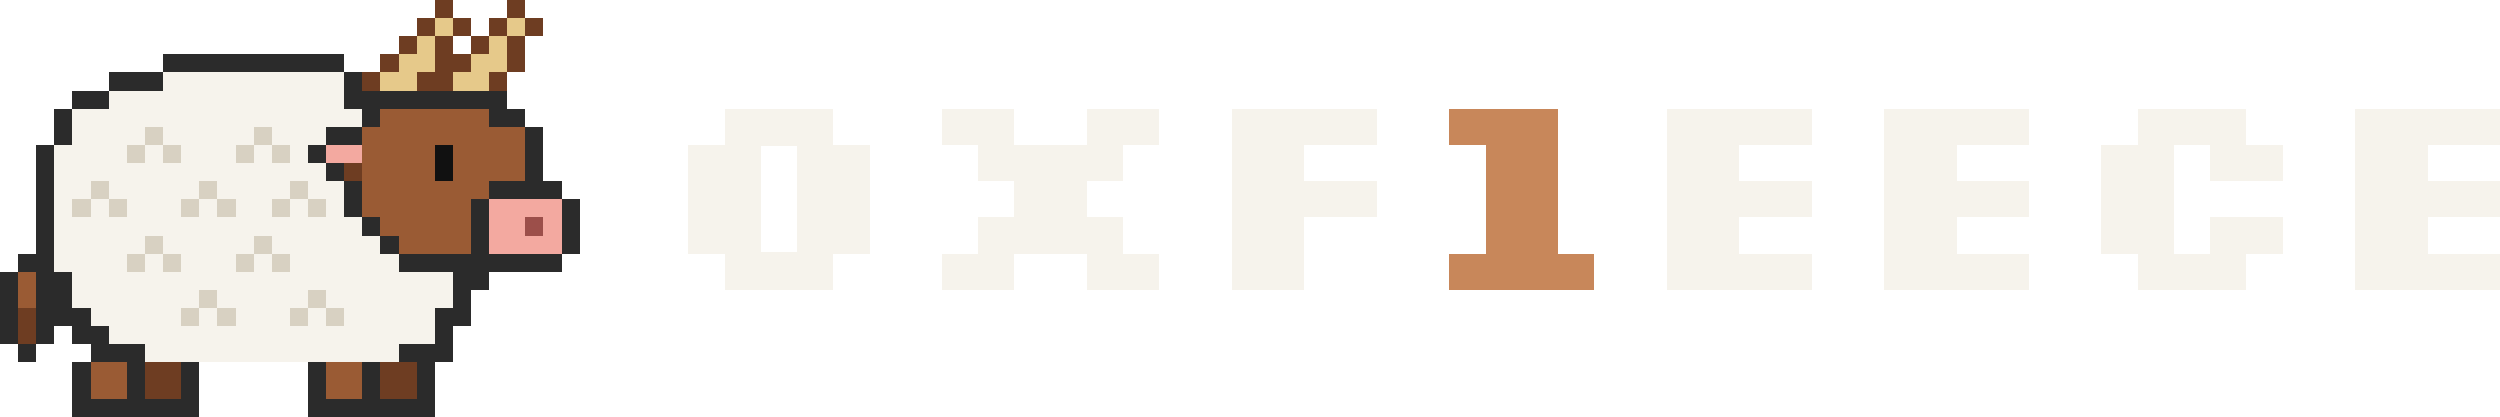
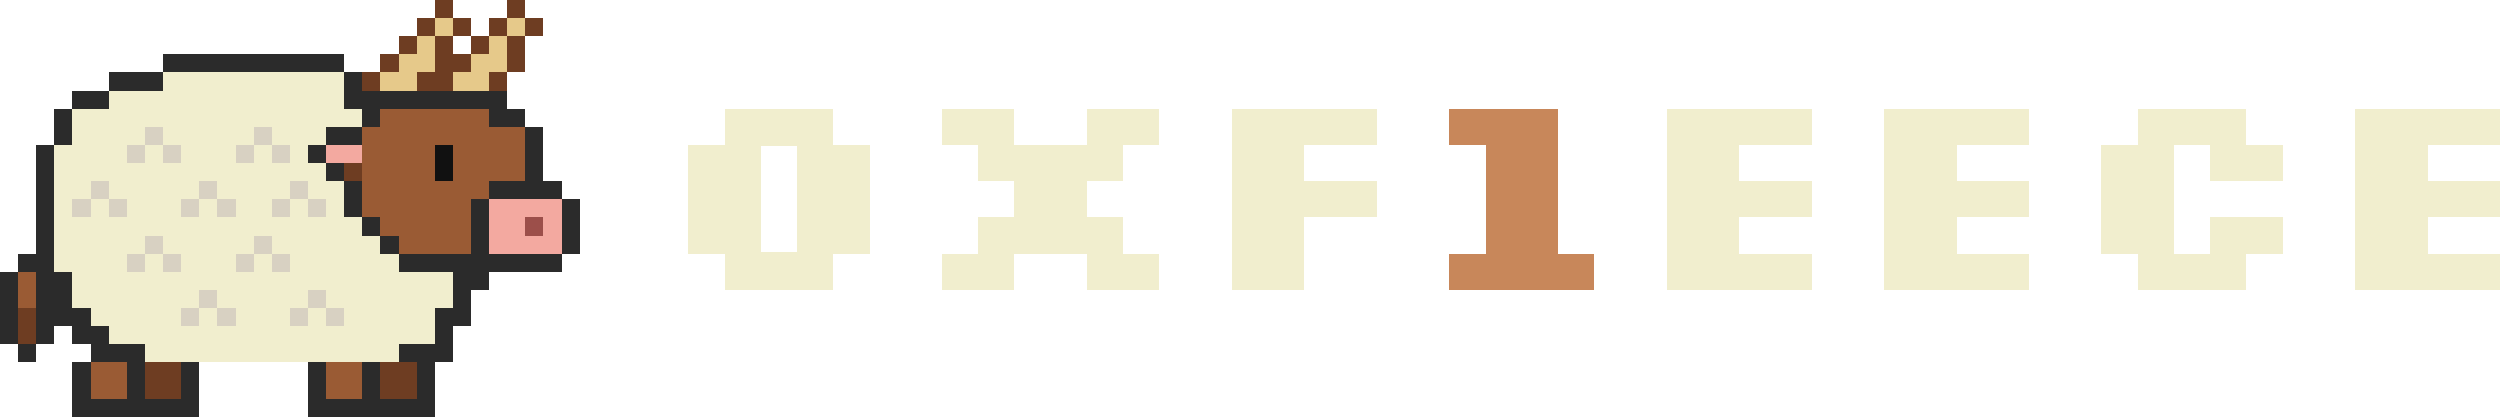
<svg xmlns="http://www.w3.org/2000/svg" viewBox="0 0 138 23" width="552" height="92" shape-rendering="crispEdges">
  <rect x="24" y="0" width="1" height="1" fill="#6E3D22" />
  <rect x="28" y="0" width="1" height="1" fill="#6E3D22" />
  <rect x="23" y="1" width="1" height="1" fill="#6E3D22" />
  <rect x="24" y="1" width="1" height="1" fill="#E6C98A" />
  <rect x="25" y="1" width="1" height="1" fill="#6E3D22" />
  <rect x="27" y="1" width="1" height="1" fill="#6E3D22" />
  <rect x="28" y="1" width="1" height="1" fill="#E6C98A" />
  <rect x="29" y="1" width="1" height="1" fill="#6E3D22" />
  <rect x="22" y="2" width="1" height="1" fill="#6E3D22" />
  <rect x="23" y="2" width="1" height="1" fill="#E6C98A" />
  <rect x="24" y="2" width="1" height="1" fill="#6E3D22" />
  <rect x="26" y="2" width="1" height="1" fill="#6E3D22" />
  <rect x="27" y="2" width="1" height="1" fill="#E6C98A" />
  <rect x="28" y="2" width="1" height="1" fill="#6E3D22" />
  <rect x="9" y="3" width="10" height="1" fill="#2B2B2B" />
  <rect x="21" y="3" width="1" height="1" fill="#6E3D22" />
  <rect x="22" y="3" width="2" height="1" fill="#E6C98A" />
  <rect x="24" y="3" width="2" height="1" fill="#6E3D22" />
  <rect x="26" y="3" width="2" height="1" fill="#E6C98A" />
  <rect x="28" y="3" width="1" height="1" fill="#6E3D22" />
  <rect x="6" y="4" width="3" height="1" fill="#2B2B2B" />
-   <rect x="9" y="4" width="10" height="1" fill="#F6F3EC" />
+   <rect x="9" y="4" width="10" height="1" fill="#F1EECE" />
  <rect x="19" y="4" width="1" height="1" fill="#2B2B2B" />
  <rect x="20" y="4" width="1" height="1" fill="#6E3D22" />
  <rect x="21" y="4" width="2" height="1" fill="#E6C98A" />
  <rect x="23" y="4" width="2" height="1" fill="#6E3D22" />
  <rect x="25" y="4" width="2" height="1" fill="#E6C98A" />
  <rect x="27" y="4" width="1" height="1" fill="#6E3D22" />
  <rect x="4" y="5" width="2" height="1" fill="#2B2B2B" />
-   <rect x="6" y="5" width="13" height="1" fill="#F6F3EC" />
+   <rect x="6" y="5" width="13" height="1" fill="#F1EECE" />
  <rect x="19" y="5" width="9" height="1" fill="#2B2B2B" />
  <rect x="3" y="6" width="1" height="1" fill="#2B2B2B" />
-   <rect x="4" y="6" width="16" height="1" fill="#F6F3EC" />
+   <rect x="4" y="6" width="16" height="1" fill="#F1EECE" />
  <rect x="20" y="6" width="1" height="1" fill="#2B2B2B" />
  <rect x="21" y="6" width="6" height="1" fill="#9A5B34" />
  <rect x="27" y="6" width="2" height="1" fill="#2B2B2B" />
  <rect x="3" y="7" width="1" height="1" fill="#2B2B2B" />
-   <rect x="4" y="7" width="4" height="1" fill="#F6F3EC" />
+   <rect x="4" y="7" width="4" height="1" fill="#F1EECE" />
  <rect x="8" y="7" width="1" height="1" fill="#D8D1C2" />
-   <rect x="9" y="7" width="5" height="1" fill="#F6F3EC" />
+   <rect x="9" y="7" width="5" height="1" fill="#F1EECE" />
  <rect x="14" y="7" width="1" height="1" fill="#D8D1C2" />
-   <rect x="15" y="7" width="3" height="1" fill="#F6F3EC" />
+   <rect x="15" y="7" width="3" height="1" fill="#F1EECE" />
  <rect x="18" y="7" width="2" height="1" fill="#2B2B2B" />
  <rect x="20" y="7" width="9" height="1" fill="#9A5B34" />
  <rect x="29" y="7" width="1" height="1" fill="#2B2B2B" />
  <rect x="2" y="8" width="1" height="1" fill="#2B2B2B" />
-   <rect x="3" y="8" width="4" height="1" fill="#F6F3EC" />
+   <rect x="3" y="8" width="4" height="1" fill="#F1EECE" />
  <rect x="7" y="8" width="1" height="1" fill="#D8D1C2" />
-   <rect x="8" y="8" width="1" height="1" fill="#F6F3EC" />
+   <rect x="8" y="8" width="1" height="1" fill="#F1EECE" />
  <rect x="9" y="8" width="1" height="1" fill="#D8D1C2" />
-   <rect x="10" y="8" width="3" height="1" fill="#F6F3EC" />
+   <rect x="10" y="8" width="3" height="1" fill="#F1EECE" />
  <rect x="13" y="8" width="1" height="1" fill="#D8D1C2" />
-   <rect x="14" y="8" width="1" height="1" fill="#F6F3EC" />
+   <rect x="14" y="8" width="1" height="1" fill="#F1EECE" />
  <rect x="15" y="8" width="1" height="1" fill="#D8D1C2" />
-   <rect x="16" y="8" width="1" height="1" fill="#F6F3EC" />
+   <rect x="16" y="8" width="1" height="1" fill="#F1EECE" />
  <rect x="17" y="8" width="1" height="1" fill="#2B2B2B" />
  <rect x="18" y="8" width="2" height="1" fill="#F3A9A0" />
  <rect x="20" y="8" width="4" height="1" fill="#9A5B34" />
  <rect x="24" y="8" width="1" height="1" fill="#111111" />
  <rect x="25" y="8" width="4" height="1" fill="#9A5B34" />
  <rect x="29" y="8" width="1" height="1" fill="#2B2B2B" />
  <rect x="2" y="9" width="1" height="1" fill="#2B2B2B" />
-   <rect x="3" y="9" width="15" height="1" fill="#F6F3EC" />
+   <rect x="3" y="9" width="15" height="1" fill="#F1EECE" />
  <rect x="18" y="9" width="1" height="1" fill="#2B2B2B" />
  <rect x="19" y="9" width="1" height="1" fill="#6E3D22" />
  <rect x="20" y="9" width="4" height="1" fill="#9A5B34" />
  <rect x="24" y="9" width="1" height="1" fill="#111111" />
  <rect x="25" y="9" width="4" height="1" fill="#9A5B34" />
  <rect x="29" y="9" width="1" height="1" fill="#2B2B2B" />
  <rect x="2" y="10" width="1" height="1" fill="#2B2B2B" />
-   <rect x="3" y="10" width="2" height="1" fill="#F6F3EC" />
+   <rect x="3" y="10" width="2" height="1" fill="#F1EECE" />
  <rect x="5" y="10" width="1" height="1" fill="#D8D1C2" />
-   <rect x="6" y="10" width="5" height="1" fill="#F6F3EC" />
+   <rect x="6" y="10" width="5" height="1" fill="#F1EECE" />
  <rect x="11" y="10" width="1" height="1" fill="#D8D1C2" />
-   <rect x="12" y="10" width="4" height="1" fill="#F6F3EC" />
+   <rect x="12" y="10" width="4" height="1" fill="#F1EECE" />
  <rect x="16" y="10" width="1" height="1" fill="#D8D1C2" />
-   <rect x="17" y="10" width="2" height="1" fill="#F6F3EC" />
+   <rect x="17" y="10" width="2" height="1" fill="#F1EECE" />
  <rect x="19" y="10" width="1" height="1" fill="#2B2B2B" />
  <rect x="20" y="10" width="7" height="1" fill="#9A5B34" />
  <rect x="27" y="10" width="4" height="1" fill="#2B2B2B" />
  <rect x="2" y="11" width="1" height="1" fill="#2B2B2B" />
-   <rect x="3" y="11" width="1" height="1" fill="#F6F3EC" />
+   <rect x="3" y="11" width="1" height="1" fill="#F1EECE" />
  <rect x="4" y="11" width="1" height="1" fill="#D8D1C2" />
-   <rect x="5" y="11" width="1" height="1" fill="#F6F3EC" />
+   <rect x="5" y="11" width="1" height="1" fill="#F1EECE" />
  <rect x="6" y="11" width="1" height="1" fill="#D8D1C2" />
-   <rect x="7" y="11" width="3" height="1" fill="#F6F3EC" />
+   <rect x="7" y="11" width="3" height="1" fill="#F1EECE" />
  <rect x="10" y="11" width="1" height="1" fill="#D8D1C2" />
-   <rect x="11" y="11" width="1" height="1" fill="#F6F3EC" />
+   <rect x="11" y="11" width="1" height="1" fill="#F1EECE" />
  <rect x="12" y="11" width="1" height="1" fill="#D8D1C2" />
-   <rect x="13" y="11" width="2" height="1" fill="#F6F3EC" />
+   <rect x="13" y="11" width="2" height="1" fill="#F1EECE" />
  <rect x="15" y="11" width="1" height="1" fill="#D8D1C2" />
-   <rect x="16" y="11" width="1" height="1" fill="#F6F3EC" />
+   <rect x="16" y="11" width="1" height="1" fill="#F1EECE" />
  <rect x="17" y="11" width="1" height="1" fill="#D8D1C2" />
-   <rect x="18" y="11" width="1" height="1" fill="#F6F3EC" />
+   <rect x="18" y="11" width="1" height="1" fill="#F1EECE" />
  <rect x="19" y="11" width="1" height="1" fill="#2B2B2B" />
  <rect x="20" y="11" width="6" height="1" fill="#9A5B34" />
  <rect x="26" y="11" width="1" height="1" fill="#2B2B2B" />
  <rect x="27" y="11" width="4" height="1" fill="#F3A9A0" />
  <rect x="31" y="11" width="1" height="1" fill="#2B2B2B" />
  <rect x="2" y="12" width="1" height="1" fill="#2B2B2B" />
-   <rect x="3" y="12" width="17" height="1" fill="#F6F3EC" />
+   <rect x="3" y="12" width="17" height="1" fill="#F1EECE" />
  <rect x="20" y="12" width="1" height="1" fill="#2B2B2B" />
  <rect x="21" y="12" width="5" height="1" fill="#9A5B34" />
  <rect x="26" y="12" width="1" height="1" fill="#2B2B2B" />
  <rect x="27" y="12" width="2" height="1" fill="#F3A9A0" />
  <rect x="29" y="12" width="1" height="1" fill="#9C4F4A" />
  <rect x="30" y="12" width="1" height="1" fill="#F3A9A0" />
  <rect x="31" y="12" width="1" height="1" fill="#2B2B2B" />
  <rect x="2" y="13" width="1" height="1" fill="#2B2B2B" />
-   <rect x="3" y="13" width="5" height="1" fill="#F6F3EC" />
+   <rect x="3" y="13" width="5" height="1" fill="#F1EECE" />
  <rect x="8" y="13" width="1" height="1" fill="#D8D1C2" />
-   <rect x="9" y="13" width="5" height="1" fill="#F6F3EC" />
+   <rect x="9" y="13" width="5" height="1" fill="#F1EECE" />
  <rect x="14" y="13" width="1" height="1" fill="#D8D1C2" />
-   <rect x="15" y="13" width="6" height="1" fill="#F6F3EC" />
+   <rect x="15" y="13" width="6" height="1" fill="#F1EECE" />
  <rect x="21" y="13" width="1" height="1" fill="#2B2B2B" />
  <rect x="22" y="13" width="4" height="1" fill="#9A5B34" />
  <rect x="26" y="13" width="1" height="1" fill="#2B2B2B" />
  <rect x="27" y="13" width="4" height="1" fill="#F3A9A0" />
  <rect x="31" y="13" width="1" height="1" fill="#2B2B2B" />
  <rect x="1" y="14" width="2" height="1" fill="#2B2B2B" />
-   <rect x="3" y="14" width="4" height="1" fill="#F6F3EC" />
+   <rect x="3" y="14" width="4" height="1" fill="#F1EECE" />
  <rect x="7" y="14" width="1" height="1" fill="#D8D1C2" />
-   <rect x="8" y="14" width="1" height="1" fill="#F6F3EC" />
+   <rect x="8" y="14" width="1" height="1" fill="#F1EECE" />
  <rect x="9" y="14" width="1" height="1" fill="#D8D1C2" />
-   <rect x="10" y="14" width="3" height="1" fill="#F6F3EC" />
+   <rect x="10" y="14" width="3" height="1" fill="#F1EECE" />
  <rect x="13" y="14" width="1" height="1" fill="#D8D1C2" />
-   <rect x="14" y="14" width="1" height="1" fill="#F6F3EC" />
+   <rect x="14" y="14" width="1" height="1" fill="#F1EECE" />
  <rect x="15" y="14" width="1" height="1" fill="#D8D1C2" />
-   <rect x="16" y="14" width="6" height="1" fill="#F6F3EC" />
+   <rect x="16" y="14" width="6" height="1" fill="#F1EECE" />
  <rect x="22" y="14" width="9" height="1" fill="#2B2B2B" />
  <rect x="0" y="15" width="1" height="1" fill="#2B2B2B" />
  <rect x="1" y="15" width="1" height="1" fill="#9A5B34" />
  <rect x="2" y="15" width="2" height="1" fill="#2B2B2B" />
-   <rect x="4" y="15" width="21" height="1" fill="#F6F3EC" />
+   <rect x="4" y="15" width="21" height="1" fill="#F1EECE" />
  <rect x="25" y="15" width="2" height="1" fill="#2B2B2B" />
  <rect x="0" y="16" width="1" height="1" fill="#2B2B2B" />
  <rect x="1" y="16" width="1" height="1" fill="#9A5B34" />
  <rect x="2" y="16" width="2" height="1" fill="#2B2B2B" />
-   <rect x="4" y="16" width="7" height="1" fill="#F6F3EC" />
+   <rect x="4" y="16" width="7" height="1" fill="#F1EECE" />
  <rect x="11" y="16" width="1" height="1" fill="#D8D1C2" />
-   <rect x="12" y="16" width="5" height="1" fill="#F6F3EC" />
+   <rect x="12" y="16" width="5" height="1" fill="#F1EECE" />
  <rect x="17" y="16" width="1" height="1" fill="#D8D1C2" />
-   <rect x="18" y="16" width="7" height="1" fill="#F6F3EC" />
+   <rect x="18" y="16" width="7" height="1" fill="#F1EECE" />
  <rect x="25" y="16" width="1" height="1" fill="#2B2B2B" />
  <rect x="0" y="17" width="1" height="1" fill="#2B2B2B" />
  <rect x="1" y="17" width="1" height="1" fill="#6E3D22" />
  <rect x="2" y="17" width="3" height="1" fill="#2B2B2B" />
-   <rect x="5" y="17" width="5" height="1" fill="#F6F3EC" />
+   <rect x="5" y="17" width="5" height="1" fill="#F1EECE" />
  <rect x="10" y="17" width="1" height="1" fill="#D8D1C2" />
-   <rect x="11" y="17" width="1" height="1" fill="#F6F3EC" />
+   <rect x="11" y="17" width="1" height="1" fill="#F1EECE" />
  <rect x="12" y="17" width="1" height="1" fill="#D8D1C2" />
-   <rect x="13" y="17" width="3" height="1" fill="#F6F3EC" />
+   <rect x="13" y="17" width="3" height="1" fill="#F1EECE" />
  <rect x="16" y="17" width="1" height="1" fill="#D8D1C2" />
-   <rect x="17" y="17" width="1" height="1" fill="#F6F3EC" />
+   <rect x="17" y="17" width="1" height="1" fill="#F1EECE" />
  <rect x="18" y="17" width="1" height="1" fill="#D8D1C2" />
-   <rect x="19" y="17" width="5" height="1" fill="#F6F3EC" />
+   <rect x="19" y="17" width="5" height="1" fill="#F1EECE" />
  <rect x="24" y="17" width="2" height="1" fill="#2B2B2B" />
  <rect x="0" y="18" width="1" height="1" fill="#2B2B2B" />
  <rect x="1" y="18" width="1" height="1" fill="#6E3D22" />
  <rect x="2" y="18" width="1" height="1" fill="#2B2B2B" />
  <rect x="4" y="18" width="2" height="1" fill="#2B2B2B" />
-   <rect x="6" y="18" width="18" height="1" fill="#F6F3EC" />
+   <rect x="6" y="18" width="18" height="1" fill="#F1EECE" />
  <rect x="24" y="18" width="1" height="1" fill="#2B2B2B" />
  <rect x="1" y="19" width="1" height="1" fill="#2B2B2B" />
  <rect x="5" y="19" width="3" height="1" fill="#2B2B2B" />
-   <rect x="8" y="19" width="14" height="1" fill="#F6F3EC" />
+   <rect x="8" y="19" width="14" height="1" fill="#F1EECE" />
  <rect x="22" y="19" width="3" height="1" fill="#2B2B2B" />
  <rect x="4" y="20" width="1" height="1" fill="#2B2B2B" />
  <rect x="5" y="20" width="2" height="1" fill="#9A5B34" />
  <rect x="7" y="20" width="1" height="1" fill="#2B2B2B" />
  <rect x="8" y="20" width="2" height="1" fill="#6E3D22" />
  <rect x="10" y="20" width="1" height="1" fill="#2B2B2B" />
  <rect x="17" y="20" width="1" height="1" fill="#2B2B2B" />
  <rect x="18" y="20" width="2" height="1" fill="#9A5B34" />
  <rect x="20" y="20" width="1" height="1" fill="#2B2B2B" />
  <rect x="21" y="20" width="2" height="1" fill="#6E3D22" />
  <rect x="23" y="20" width="1" height="1" fill="#2B2B2B" />
  <rect x="4" y="21" width="1" height="1" fill="#2B2B2B" />
  <rect x="5" y="21" width="2" height="1" fill="#9A5B34" />
  <rect x="7" y="21" width="1" height="1" fill="#2B2B2B" />
  <rect x="8" y="21" width="2" height="1" fill="#6E3D22" />
  <rect x="10" y="21" width="1" height="1" fill="#2B2B2B" />
  <rect x="17" y="21" width="1" height="1" fill="#2B2B2B" />
  <rect x="18" y="21" width="2" height="1" fill="#9A5B34" />
  <rect x="20" y="21" width="1" height="1" fill="#2B2B2B" />
  <rect x="21" y="21" width="2" height="1" fill="#6E3D22" />
  <rect x="23" y="21" width="1" height="1" fill="#2B2B2B" />
  <rect x="4" y="22" width="7" height="1" fill="#2B2B2B" />
  <rect x="17" y="22" width="7" height="1" fill="#2B2B2B" />
-   <path d="M40.0 16.0V14.0H38.0V8.0H40.0V6.0H46.0V8.0H48.0V14.0H46.0V16.0ZM42.0 13.92H44.0V8.08H42.0Z" fill="#F6F3EC" />
-   <path d="M52.0 16.0V14.0H54.0V12.0H56.0V10.0H54.0V8.0H52.0V6.0H56.0V8.0H60.0V6.0H64.0V8.0H62.0V10.0H60.0V12.0H62.0V14.0H64.0V16.0H60.0V14.0H56.0V16.0Z" fill="#F6F3EC" />
-   <path d="M68.0 16.0V6.0H76.0V8.0H72.0V10.0H76.0V12.0H72.0V16.0Z" fill="#F6F3EC" />
+   <path d="M40.0 16.0V14.0H38.0V8.0H40.0V6.0H46.0V8.0H48.0V14.0H46.0V16.0ZM42.0 13.92H44.0V8.08H42.0Z" fill="#F1EECE" />
+   <path d="M52.0 16.0V14.0H54.0V12.0H56.0V10.0H54.0V8.0H52.0V6.0H56.0V8.0H60.0V6.0H64.0V8.0H62.0V10.0H60.0V12.0H62.0V14.0H64.0V16.0H60.0V14.0H56.0V16.0Z" fill="#F1EECE" />
+   <path d="M68.0 16.0V6.0H76.0V8.0H72.0V10.0H76.0V12.0H72.0V16.0Z" fill="#F1EECE" />
  <path d="M80.0 16.0V14.0H82.0V8.0H80.0V6.0H86.0V14.0H88.0V16.0Z" fill="#C8875A" />
-   <path d="M92.0 16.0V6.0H100.0V8.0H96.0V10.0H100.0V12.0H96.0V14.0H100.0V16.0Z" fill="#F6F3EC" />
-   <path d="M104.0 16.0V6.0H112.0V8.0H108.0V10.0H112.0V12.0H108.0V14.0H112.0V16.0Z" fill="#F6F3EC" />
-   <path d="M118.0 16.0V14.0H116.0V8.0H118.0V6.0H124.0V8.0H126.0V10.0H122.0V8.0H120.0V14.0H122.0V12.0H126.0V14.0H124.0V16.0Z" fill="#F6F3EC" />
-   <path d="M130.0 16.0V6.0H138.0V8.0H134.0V10.0H138.0V12.0H134.0V14.0H138.0V16.0Z" fill="#F6F3EC" />
+   <path d="M92.0 16.0V6.0H100.0V8.0H96.0V10.0H100.0V12.0H96.0V14.0H100.0V16.0Z" fill="#F1EECE" />
+   <path d="M104.0 16.0V6.0H112.0V8.0H108.0V10.0H112.0V12.0H108.0V14.0H112.0V16.0Z" fill="#F1EECE" />
+   <path d="M118.0 16.0V14.0H116.0V8.0H118.0V6.0H124.0V8.0H126.0V10.0H122.0V8.0H120.0V14.0H122.0V12.0H126.0V14.0H124.0V16.0Z" fill="#F1EECE" />
+   <path d="M130.0 16.0V6.0H138.0V8.0H134.0V10.0H138.0V12.0H134.0V14.0H138.0V16.0Z" fill="#F1EECE" />
</svg>
